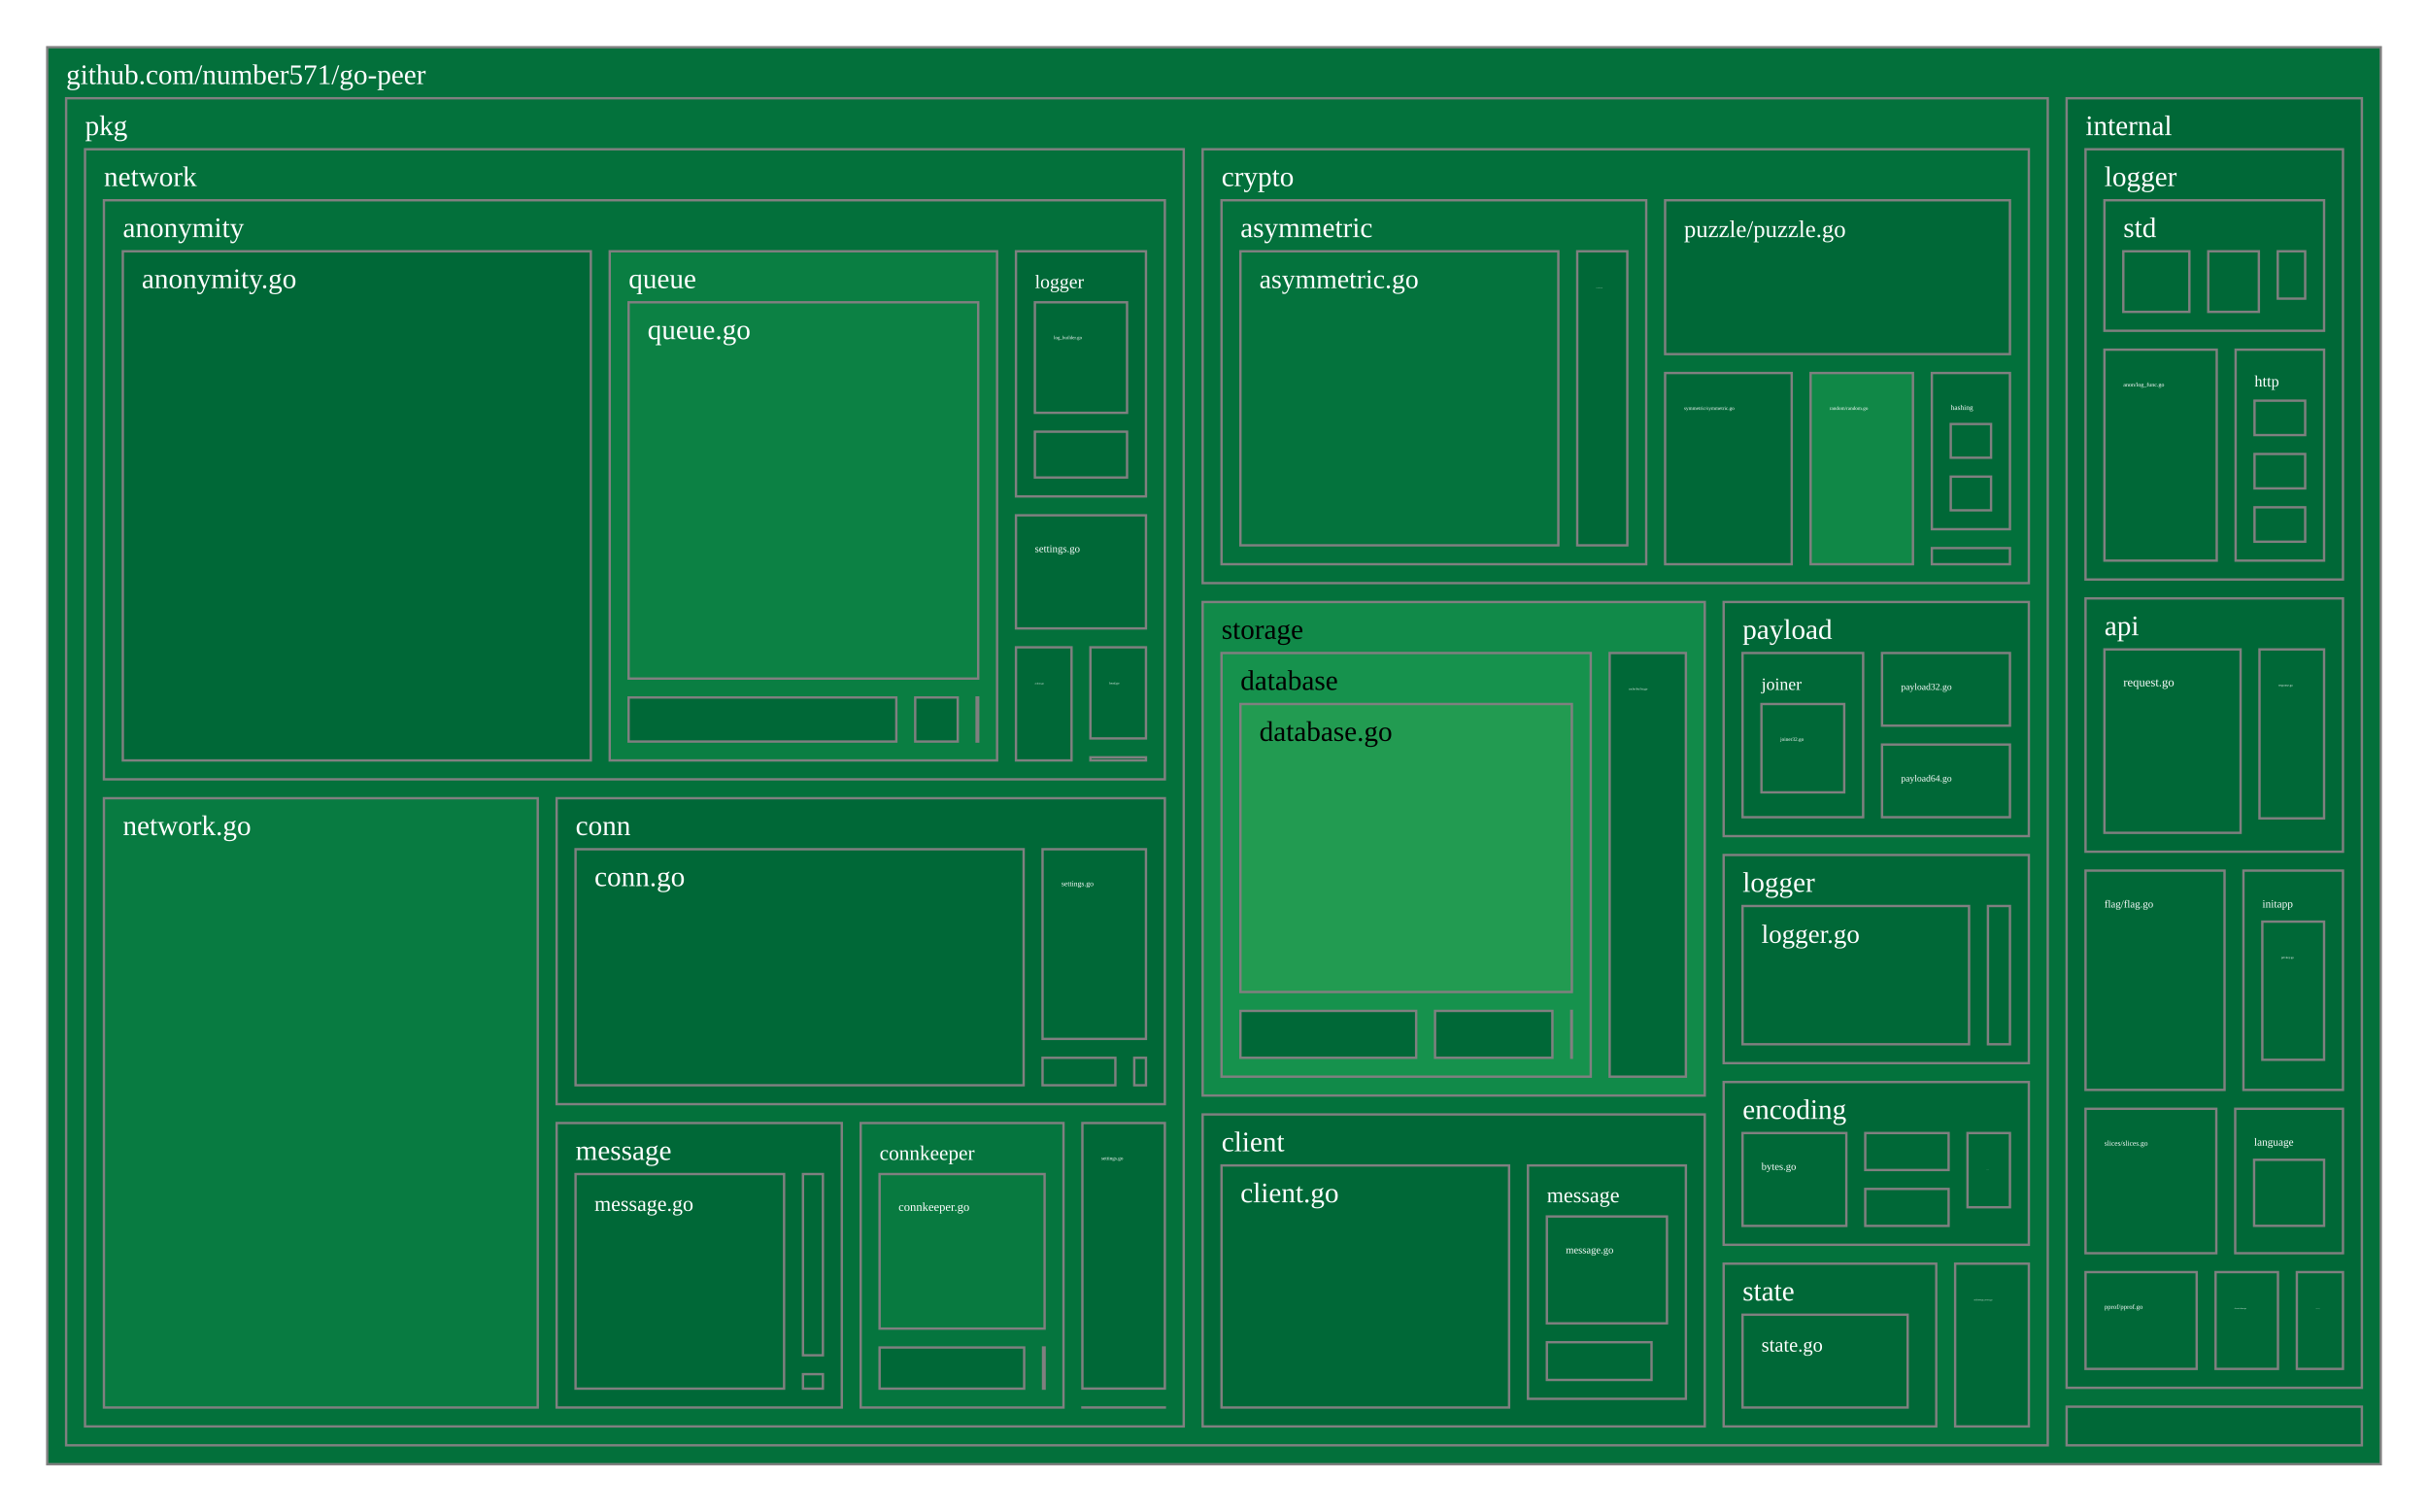
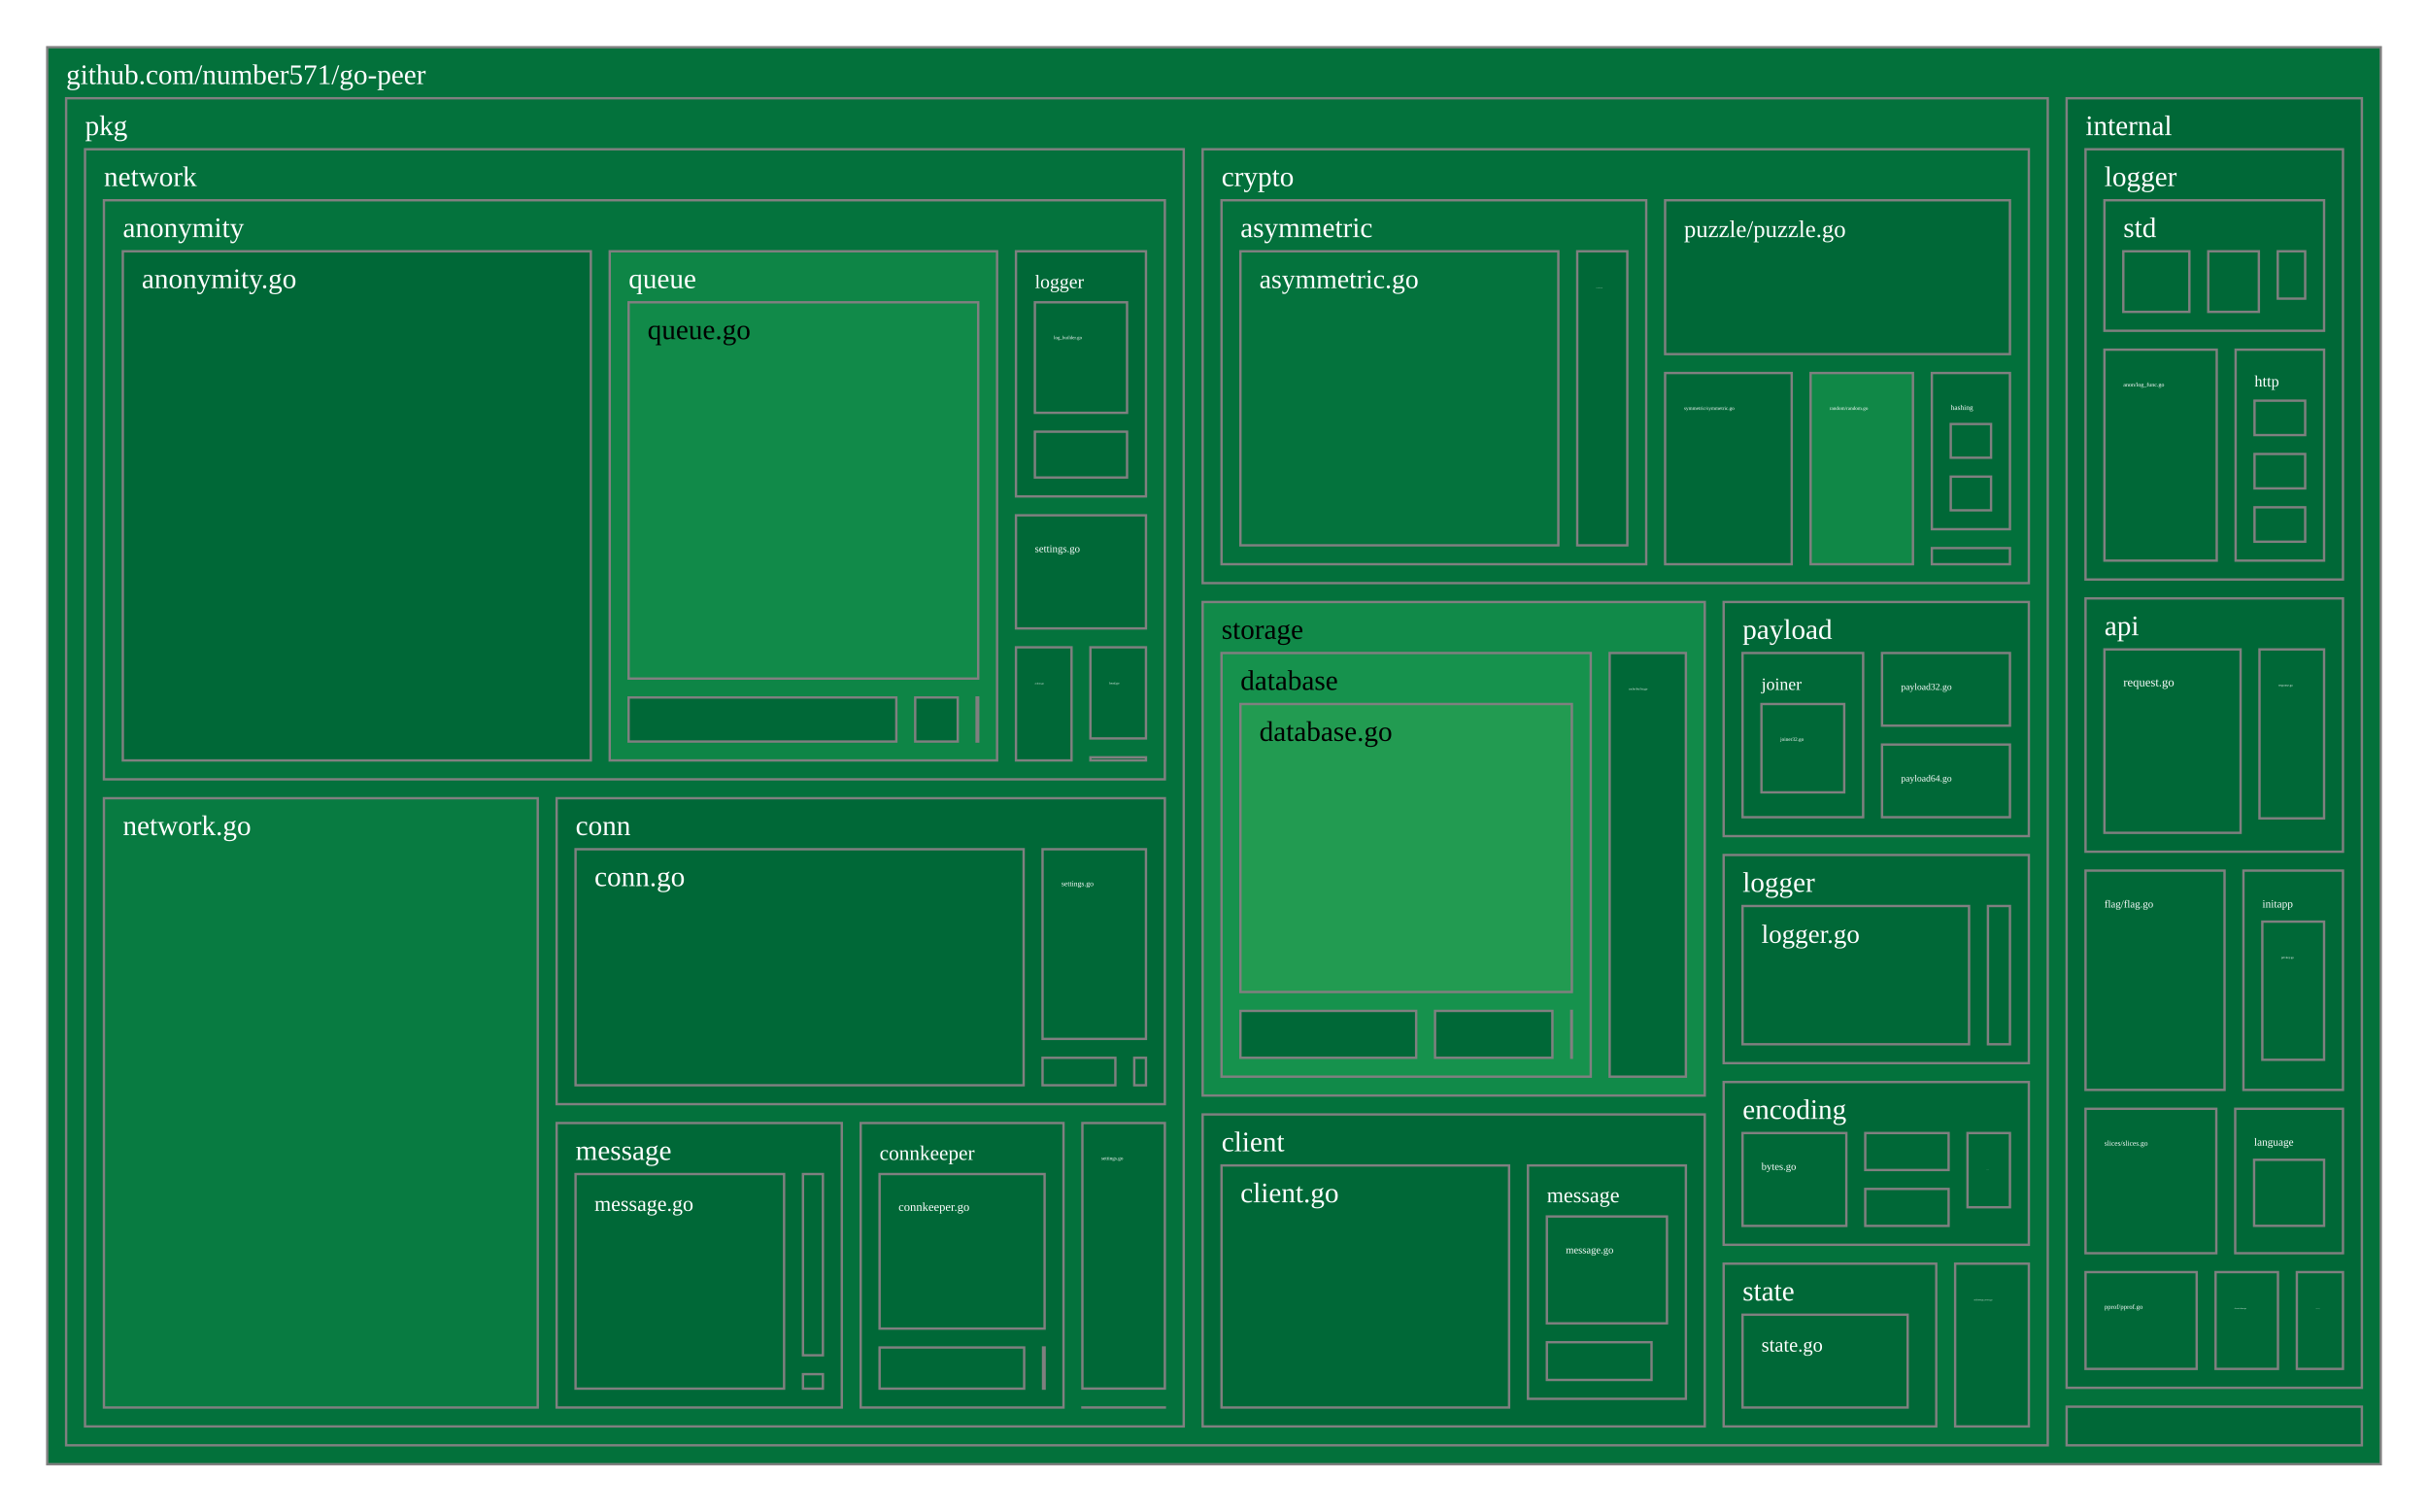
<svg xmlns="http://www.w3.org/2000/svg" viewBox="0 0 1028 640" style="background: white none repeat scroll 0% 0%;">
  <g>
-     <rect x="20" y="20" width="988" height="600" style="fill: rgb(3, 112, 59);opacity:1;fill-opacity:1.00;stroke:rgb(128,128,128);stroke-width:1px;stroke-opacity:1.00;" />
+     <rect x="20" y="20" width="988" height="600" style="fill: rgb(3, 113, 59);opacity:1;fill-opacity:1.00;stroke:rgb(128,128,128);stroke-width:1px;stroke-opacity:1.00;" />
    <text data-notex="1" text-anchor="start" transform="translate(28,35.6) scale(1)" style="font-family: Open Sans, verdana, arial, sans-serif !important; font-size: 12px; fill: rgb(255, 255, 255); fill-opacity: 1.00; white-space: pre;" data-math="N">github.com/number571/go-peer</text>
  </g>
  <g>
    <rect x="875" y="41.6" width="125" height="546.046" style="fill: rgb(0, 104, 55);opacity:1;fill-opacity:1.00;stroke:rgb(128,128,128);stroke-width:1px;stroke-opacity:1.00;" />
    <text data-notex="1" text-anchor="start" transform="translate(883,57.2) scale(1)" style="font-family: Open Sans, verdana, arial, sans-serif !important; font-size: 12px; fill: rgb(255, 255, 255); fill-opacity: 1.00; white-space: pre;" data-math="N">internal</text>
  </g>
  <g>
    <rect x="28" y="41.6" width="839" height="570.4" style="fill: rgb(3, 114, 60);opacity:1;fill-opacity:1.00;stroke:rgb(128,128,128);stroke-width:1px;stroke-opacity:1.00;" />
    <text data-notex="1" text-anchor="start" transform="translate(36,57.2) scale(1)" style="font-family: Open Sans, verdana, arial, sans-serif !important; font-size: 12px; fill: rgb(255, 255, 255); fill-opacity: 1.00; white-space: pre;" data-math="N">pkg</text>
  </g>
  <g>
    <rect x="875" y="595.646" width="125" height="16.354" style="fill: rgb(0, 104, 55);opacity:1;fill-opacity:1.00;stroke:rgb(128,128,128);stroke-width:1px;stroke-opacity:1.00;" />
  </g>
  <g>
    <rect x="883" y="253.384" width="109" height="107.263" style="fill: rgb(0, 104, 55);opacity:1;fill-opacity:1.00;stroke:rgb(128,128,128);stroke-width:1px;stroke-opacity:1.00;" />
    <text data-notex="1" text-anchor="start" transform="translate(891,268.9838) scale(1)" style="font-family: Open Sans, verdana, arial, sans-serif !important; font-size: 12px; fill: rgb(255, 255, 255); fill-opacity: 1.00; white-space: pre;" data-math="N">api</text>
  </g>
  <g>
    <rect x="972.471" y="538.66" width="19.529" height="40.987" style="fill: rgb(0, 104, 55);opacity:1;fill-opacity:1.00;stroke:rgb(128,128,128);stroke-width:1px;stroke-opacity:1.00;" />
    <text data-notex="1" text-anchor="start" transform="translate(980.4706,554.2596) scale(0.026261)" style="font-family: Open Sans, verdana, arial, sans-serif !important; font-size: 12px; fill: rgb(255, 255, 255); fill-opacity: 1.00; white-space: pre;" data-math="N">chars/chars.go</text>
  </g>
  <g>
    <rect x="938.059" y="538.66" width="26.412" height="40.987" style="fill: rgb(0, 104, 55);opacity:1;fill-opacity:1.00;stroke:rgb(128,128,128);stroke-width:1px;stroke-opacity:1.00;" />
    <text data-notex="1" text-anchor="start" transform="translate(946.0588,554.2596) scale(0.067785)" style="font-family: Open Sans, verdana, arial, sans-serif !important; font-size: 12px; fill: rgb(255, 255, 255); fill-opacity: 1.00; white-space: pre;" data-math="N">closer/closer.go</text>
  </g>
  <g>
    <rect x="883" y="368.647" width="58.857" height="92.855" style="fill: rgb(0, 104, 55);opacity:1;fill-opacity:1.00;stroke:rgb(128,128,128);stroke-width:1px;stroke-opacity:1.00;" />
    <text data-notex="1" text-anchor="start" transform="translate(891,384.2468) scale(0.372024)" style="font-family: Open Sans, verdana, arial, sans-serif !important; font-size: 12px; fill: rgb(255, 255, 255); fill-opacity: 1.00; white-space: pre;" data-math="N">flag/flag.go</text>
  </g>
  <g>
    <rect x="949.857" y="368.647" width="42.143" height="92.855" style="fill: rgb(0, 104, 55);opacity:1;fill-opacity:1.00;stroke:rgb(128,128,128);stroke-width:1px;stroke-opacity:1.00;" />
    <text data-notex="1" text-anchor="start" transform="translate(957.8571,384.2468) scale(0.389031)" style="font-family: Open Sans, verdana, arial, sans-serif !important; font-size: 12px; fill: rgb(255, 255, 255); fill-opacity: 1.00; white-space: pre;" data-math="N">initapp</text>
  </g>
  <g>
    <rect x="946.375" y="469.502" width="45.625" height="61.158" style="fill: rgb(0, 104, 55);opacity:1;fill-opacity:1.00;stroke:rgb(128,128,128);stroke-width:1px;stroke-opacity:1.00;" />
    <text data-notex="1" text-anchor="start" transform="translate(954.375,485.1018) scale(0.385742)" style="font-family: Open Sans, verdana, arial, sans-serif !important; font-size: 12px; fill: rgb(255, 255, 255); fill-opacity: 1.00; white-space: pre;" data-math="N">language</text>
  </g>
  <g>
    <rect x="883" y="63.2" width="109" height="182.184" style="fill: rgb(0, 104, 55);opacity:1;fill-opacity:1.00;stroke:rgb(128,128,128);stroke-width:1px;stroke-opacity:1.00;" />
    <text data-notex="1" text-anchor="start" transform="translate(891,78.8) scale(1)" style="font-family: Open Sans, verdana, arial, sans-serif !important; font-size: 12px; fill: rgb(255, 255, 255); fill-opacity: 1.00; white-space: pre;" data-math="N">logger</text>
  </g>
  <g>
    <rect x="883" y="538.66" width="47.059" height="40.987" style="fill: rgb(0, 104, 55);opacity:1;fill-opacity:1.00;stroke:rgb(128,128,128);stroke-width:1px;stroke-opacity:1.00;" />
    <text data-notex="1" text-anchor="start" transform="translate(891,554.2596) scale(0.231092)" style="font-family: Open Sans, verdana, arial, sans-serif !important; font-size: 12px; fill: rgb(255, 255, 255); fill-opacity: 1.00; white-space: pre;" data-math="N">pprof/pprof.go</text>
  </g>
  <g>
    <rect x="883" y="469.502" width="55.375" height="61.158" style="fill: rgb(0, 104, 55);opacity:1;fill-opacity:1.00;stroke:rgb(128,128,128);stroke-width:1px;stroke-opacity:1.00;" />
    <text data-notex="1" text-anchor="start" transform="translate(891,485.1018) scale(0.256348)" style="font-family: Open Sans, verdana, arial, sans-serif !important; font-size: 12px; fill: rgb(255, 255, 255); fill-opacity: 1.00; white-space: pre;" data-math="N">slices/slices.go</text>
  </g>
  <g>
    <rect x="509.189" y="471.898" width="212.597" height="132.102" style="fill: rgb(0, 104, 55);opacity:1;fill-opacity:1.00;stroke:rgb(128,128,128);stroke-width:1px;stroke-opacity:1.00;" />
    <text data-notex="1" text-anchor="start" transform="translate(517.1893,487.4982) scale(1)" style="font-family: Open Sans, verdana, arial, sans-serif !important; font-size: 12px; fill: rgb(255, 255, 255); fill-opacity: 1.00; white-space: pre;" data-math="N">client</text>
  </g>
  <g>
    <rect x="509.189" y="63.2" width="349.811" height="183.711" style="fill: rgb(2, 112, 59);opacity:1;fill-opacity:1.00;stroke:rgb(128,128,128);stroke-width:1px;stroke-opacity:1.00;" />
    <text data-notex="1" text-anchor="start" transform="translate(517.1893,78.8) scale(1)" style="font-family: Open Sans, verdana, arial, sans-serif !important; font-size: 12px; fill: rgb(255, 255, 255); fill-opacity: 1.00; white-space: pre;" data-math="N">crypto</text>
  </g>
  <g>
    <rect x="729.786" y="458.177" width="129.214" height="68.911" style="fill: rgb(0, 104, 55);opacity:1;fill-opacity:1.00;stroke:rgb(128,128,128);stroke-width:1px;stroke-opacity:1.00;" />
    <text data-notex="1" text-anchor="start" transform="translate(737.7864,473.7772) scale(1)" style="font-family: Open Sans, verdana, arial, sans-serif !important; font-size: 12px; fill: rgb(255, 255, 255); fill-opacity: 1.00; white-space: pre;" data-math="N">encoding</text>
  </g>
  <g>
    <rect x="729.786" y="362.038" width="129.214" height="88.139" style="fill: rgb(0, 104, 55);opacity:1;fill-opacity:1.00;stroke:rgb(128,128,128);stroke-width:1px;stroke-opacity:1.00;" />
    <text data-notex="1" text-anchor="start" transform="translate(737.7864,377.6379) scale(1)" style="font-family: Open Sans, verdana, arial, sans-serif !important; font-size: 12px; fill: rgb(255, 255, 255); fill-opacity: 1.00; white-space: pre;" data-math="N">logger</text>
  </g>
  <g>
-     <rect x="36" y="63.2" width="465.189" height="540.8" style="fill: rgb(3, 113, 59);opacity:1;fill-opacity:1.00;stroke:rgb(128,128,128);stroke-width:1px;stroke-opacity:1.00;" />
+     <rect x="36" y="63.2" width="465.189" height="540.8" style="fill: rgb(3, 113, 60);opacity:1;fill-opacity:1.00;stroke:rgb(128,128,128);stroke-width:1px;stroke-opacity:1.00;" />
    <text data-notex="1" text-anchor="start" transform="translate(44,78.8) scale(1)" style="font-family: Open Sans, verdana, arial, sans-serif !important; font-size: 12px; fill: rgb(255, 255, 255); fill-opacity: 1.00; white-space: pre;" data-math="N">network</text>
  </g>
  <g>
    <rect x="729.786" y="254.911" width="129.214" height="99.127" style="fill: rgb(0, 104, 55);opacity:1;fill-opacity:1.00;stroke:rgb(128,128,128);stroke-width:1px;stroke-opacity:1.00;" />
    <text data-notex="1" text-anchor="start" transform="translate(737.7864,270.5113) scale(1)" style="font-family: Open Sans, verdana, arial, sans-serif !important; font-size: 12px; fill: rgb(255, 255, 255); fill-opacity: 1.00; white-space: pre;" data-math="N">payload</text>
  </g>
  <g>
    <rect x="729.786" y="535.089" width="90.01" height="68.911" style="fill: rgb(0, 104, 55);opacity:1;fill-opacity:1.00;stroke:rgb(128,128,128);stroke-width:1px;stroke-opacity:1.00;" />
    <text data-notex="1" text-anchor="start" transform="translate(737.7864,550.6886) scale(1)" style="font-family: Open Sans, verdana, arial, sans-serif !important; font-size: 12px; fill: rgb(255, 255, 255); fill-opacity: 1.00; white-space: pre;" data-math="N">state</text>
  </g>
  <g>
    <rect x="509.189" y="254.911" width="212.597" height="208.987" style="fill: rgb(17, 138, 73);opacity:1;fill-opacity:1.00;stroke:rgb(128,128,128);stroke-width:1px;stroke-opacity:1.00;" />
    <text data-notex="1" text-anchor="start" transform="translate(517.1893,270.5113) scale(1)" style="font-family: Open Sans, verdana, arial, sans-serif !important; font-size: 12px; fill: rgb(0, 0, 0); fill-opacity: 1.00; white-space: pre;" data-math="N">storage</text>
  </g>
  <g>
    <rect x="827.796" y="535.089" width="31.204" height="68.911" style="fill: rgb(0, 104, 55);opacity:1;fill-opacity:1.00;stroke:rgb(128,128,128);stroke-width:1px;stroke-opacity:1.00;" />
    <text data-notex="1" text-anchor="start" transform="translate(835.7961,550.6886) scale(0.075416)" style="font-family: Open Sans, verdana, arial, sans-serif !important; font-size: 12px; fill: rgb(255, 255, 255); fill-opacity: 1.00; white-space: pre;" data-math="N">utils/merge_errors.go</text>
  </g>
  <g>
    <rect x="891" y="274.984" width="57.65" height="77.663" style="fill: rgb(0, 104, 55);opacity:1;fill-opacity:1.00;stroke:rgb(128,128,128);stroke-width:1px;stroke-opacity:1.00;" />
    <text data-notex="1" text-anchor="start" transform="translate(899,290.5838) scale(0.433854)" style="font-family: Open Sans, verdana, arial, sans-serif !important; font-size: 12px; fill: rgb(255, 255, 255); fill-opacity: 1.00; white-space: pre;" data-math="N">request.go</text>
  </g>
  <g>
    <rect x="956.65" y="274.984" width="27.35" height="71.544" style="fill: rgb(0, 104, 55);opacity:1;fill-opacity:1.00;stroke:rgb(128,128,128);stroke-width:1px;stroke-opacity:1.00;" />
    <text data-notex="1" text-anchor="start" transform="translate(964.65,290.5838) scale(0.107481)" style="font-family: Open Sans, verdana, arial, sans-serif !important; font-size: 12px; fill: rgb(255, 255, 255); fill-opacity: 1.00; white-space: pre;" data-math="N">response.go</text>
  </g>
  <g>
    <rect x="957.857" y="390.247" width="26.143" height="58.505" style="fill: rgb(0, 104, 55);opacity:1;fill-opacity:1.00;stroke:rgb(128,128,128);stroke-width:1px;stroke-opacity:1.00;" />
    <text data-notex="1" text-anchor="start" transform="translate(965.8571,405.8468) scale(0.105655)" style="font-family: Open Sans, verdana, arial, sans-serif !important; font-size: 12px; fill: rgb(255, 255, 255); fill-opacity: 1.00; white-space: pre;" data-math="N">privkey.go</text>
  </g>
  <g>
    <rect x="954.375" y="491.102" width="29.625" height="27.962" style="fill: rgb(0, 104, 55);opacity:1;fill-opacity:1.00;stroke:rgb(128,128,128);stroke-width:1px;stroke-opacity:1.00;" />
  </g>
  <g>
    <rect x="891" y="148.06" width="47.55" height="89.324" style="fill: rgb(0, 104, 55);opacity:1;fill-opacity:1.00;stroke:rgb(128,128,128);stroke-width:1px;stroke-opacity:1.00;" />
    <text data-notex="1" text-anchor="start" transform="translate(899,163.6603) scale(0.205404)" style="font-family: Open Sans, verdana, arial, sans-serif !important; font-size: 12px; fill: rgb(255, 255, 255); fill-opacity: 1.00; white-space: pre;" data-math="N">anon/log_func.go</text>
  </g>
  <g>
    <rect x="946.55" y="148.06" width="37.45" height="89.324" style="fill: rgb(0, 104, 55);opacity:1;fill-opacity:1.00;stroke:rgb(128,128,128);stroke-width:1px;stroke-opacity:1.00;" />
    <text data-notex="1" text-anchor="start" transform="translate(954.55,163.6603) scale(0.558594)" style="font-family: Open Sans, verdana, arial, sans-serif !important; font-size: 12px; fill: rgb(255, 255, 255); fill-opacity: 1.00; white-space: pre;" data-math="N">http</text>
  </g>
  <g>
    <rect x="891" y="84.8" width="93" height="55.26" style="fill: rgb(0, 104, 55);opacity:1;fill-opacity:1.00;stroke:rgb(128,128,128);stroke-width:1px;stroke-opacity:1.00;" />
    <text data-notex="1" text-anchor="start" transform="translate(899,100.4) scale(1)" style="font-family: Open Sans, verdana, arial, sans-serif !important; font-size: 12px; fill: rgb(255, 255, 255); fill-opacity: 1.00; white-space: pre;" data-math="N">std</text>
  </g>
  <g>
    <rect x="517.189" y="493.498" width="121.745" height="102.502" style="fill: rgb(0, 104, 55);opacity:1;fill-opacity:1.00;stroke:rgb(128,128,128);stroke-width:1px;stroke-opacity:1.00;" />
    <text data-notex="1" text-anchor="start" transform="translate(525.1893,509.0982) scale(1)" style="font-family: Open Sans, verdana, arial, sans-serif !important; font-size: 12px; fill: rgb(255, 255, 255); fill-opacity: 1.00; white-space: pre;" data-math="N">client.go</text>
  </g>
  <g>
    <rect x="646.934" y="493.498" width="66.853" height="98.818" style="fill: rgb(0, 104, 55);opacity:1;fill-opacity:1.00;stroke:rgb(128,128,128);stroke-width:1px;stroke-opacity:1.00;" />
    <text data-notex="1" text-anchor="start" transform="translate(654.9338,509.0982) scale(0.756736)" style="font-family: Open Sans, verdana, arial, sans-serif !important; font-size: 12px; fill: rgb(255, 255, 255); fill-opacity: 1.00; white-space: pre;" data-math="N">message</text>
  </g>
  <g>
    <rect x="517.189" y="84.8" width="179.808" height="154.111" style="fill: rgb(3, 113, 60);opacity:1;fill-opacity:1.00;stroke:rgb(128,128,128);stroke-width:1px;stroke-opacity:1.00;" />
    <text data-notex="1" text-anchor="start" transform="translate(525.1893,100.4) scale(1)" style="font-family: Open Sans, verdana, arial, sans-serif !important; font-size: 12px; fill: rgb(255, 255, 255); fill-opacity: 1.00; white-space: pre;" data-math="N">asymmetric</text>
  </g>
  <g>
    <rect x="817.933" y="157.948" width="33.067" height="66.136" style="fill: rgb(0, 104, 55);opacity:1;fill-opacity:1.00;stroke:rgb(128,128,128);stroke-width:1px;stroke-opacity:1.00;" />
    <text data-notex="1" text-anchor="start" transform="translate(825.9326,173.5478) scale(0.253979)" style="font-family: Open Sans, verdana, arial, sans-serif !important; font-size: 12px; fill: rgb(255, 255, 255); fill-opacity: 1.00; white-space: pre;" data-math="N">hashing</text>
  </g>
  <g>
    <rect x="817.933" y="232.084" width="33.067" height="6.827" style="fill: rgb(0, 104, 55);opacity:1;fill-opacity:1.00;stroke:rgb(128,128,128);stroke-width:1px;stroke-opacity:1.00;" />
  </g>
  <g>
    <rect x="704.997" y="84.8" width="146.003" height="65.148" style="fill: rgb(0, 104, 55);opacity:1;fill-opacity:1.00;stroke:rgb(128,128,128);stroke-width:1px;stroke-opacity:1.00;" />
    <text data-notex="1" text-anchor="start" transform="translate(712.9974,100.4) scale(0.846371)" style="font-family: Open Sans, verdana, arial, sans-serif !important; font-size: 12px; fill: rgb(255, 255, 255); fill-opacity: 1.00; white-space: pre;" data-math="N">puzzle/puzzle.go</text>
  </g>
  <g>
    <rect x="766.598" y="157.948" width="43.334" height="80.964" style="fill: rgb(16, 136, 71);opacity:1;fill-opacity:1.00;stroke:rgb(128,128,128);stroke-width:1px;stroke-opacity:1.00;" />
    <text data-notex="1" text-anchor="start" transform="translate(774.5984,173.5478) scale(0.177957)" style="font-family: Open Sans, verdana, arial, sans-serif !important; font-size: 12px; fill: rgb(255, 255, 255); fill-opacity: 1.00; white-space: pre;" data-math="N">random/random.go</text>
  </g>
  <g>
    <rect x="704.997" y="157.948" width="53.601" height="80.964" style="fill: rgb(0, 104, 55);opacity:1;fill-opacity:1.00;stroke:rgb(128,128,128);stroke-width:1px;stroke-opacity:1.00;" />
    <text data-notex="1" text-anchor="start" transform="translate(712.9974,173.5478) scale(0.178035)" style="font-family: Open Sans, verdana, arial, sans-serif !important; font-size: 12px; fill: rgb(255, 255, 255); fill-opacity: 1.00; white-space: pre;" data-math="N">symmetric/symmetric.go</text>
  </g>
  <g>
    <rect x="737.786" y="479.777" width="43.949" height="39.311" style="fill: rgb(0, 104, 55);opacity:1;fill-opacity:1.00;stroke:rgb(128,128,128);stroke-width:1px;stroke-opacity:1.00;" />
    <text data-notex="1" text-anchor="start" transform="translate(745.7864,495.3772) scale(0.363915)" style="font-family: Open Sans, verdana, arial, sans-serif !important; font-size: 12px; fill: rgb(255, 255, 255); fill-opacity: 1.00; white-space: pre;" data-math="N">bytes.go</text>
  </g>
  <g>
    <rect x="789.735" y="479.777" width="35.291" height="15.656" style="fill: rgb(0, 104, 55);opacity:1;fill-opacity:1.00;stroke:rgb(128,128,128);stroke-width:1px;stroke-opacity:1.00;" />
  </g>
  <g>
    <rect x="789.735" y="503.433" width="35.291" height="15.656" style="fill: rgb(0, 104, 55);opacity:1;fill-opacity:1.00;stroke:rgb(128,128,128);stroke-width:1px;stroke-opacity:1.00;" />
  </g>
  <g>
    <rect x="833.026" y="479.777" width="17.974" height="31.426" style="fill: rgb(0, 104, 55);opacity:1;fill-opacity:1.00;stroke:rgb(128,128,128);stroke-width:1px;stroke-opacity:1.00;" />
    <text data-notex="1" text-anchor="start" transform="translate(841.0257,495.3772) scale(0.012098)" style="font-family: Open Sans, verdana, arial, sans-serif !important; font-size: 12px; fill: rgb(255, 255, 255); fill-opacity: 1.00; white-space: pre;" data-math="N">serialize_yaml.go</text>
  </g>
  <g>
    <rect x="737.786" y="383.638" width="95.897" height="58.539" style="fill: rgb(0, 104, 55);opacity:1;fill-opacity:1.00;stroke:rgb(128,128,128);stroke-width:1px;stroke-opacity:1.00;" />
    <text data-notex="1" text-anchor="start" transform="translate(745.7864,399.2379) scale(0.924738)" style="font-family: Open Sans, verdana, arial, sans-serif !important; font-size: 12px; fill: rgb(255, 255, 255); fill-opacity: 1.00; white-space: pre;" data-math="N">logger.go</text>
  </g>
  <g>
    <rect x="841.684" y="383.638" width="9.316" height="58.539" style="fill: rgb(0, 104, 55);opacity:1;fill-opacity:1.00;stroke:rgb(128,128,128);stroke-width:1px;stroke-opacity:1.00;" />
  </g>
  <g>
-     <rect x="44" y="84.8" width="449.189" height="245.195" style="fill: rgb(3, 112, 59);opacity:1;fill-opacity:1.00;stroke:rgb(128,128,128);stroke-width:1px;stroke-opacity:1.00;" />
+     <rect x="44" y="84.8" width="449.189" height="245.195" style="fill: rgb(4, 115, 61);opacity:1;fill-opacity:1.00;stroke:rgb(128,128,128);stroke-width:1px;stroke-opacity:1.00;" />
    <text data-notex="1" text-anchor="start" transform="translate(52,100.4) scale(1)" style="font-family: Open Sans, verdana, arial, sans-serif !important; font-size: 12px; fill: rgb(255, 255, 255); fill-opacity: 1.00; white-space: pre;" data-math="N">anonymity</text>
  </g>
  <g>
    <rect x="235.683" y="337.995" width="257.507" height="129.544" style="fill: rgb(0, 104, 55);opacity:1;fill-opacity:1.00;stroke:rgb(128,128,128);stroke-width:1px;stroke-opacity:1.00;" />
    <text data-notex="1" text-anchor="start" transform="translate(243.6827,353.5948) scale(1)" style="font-family: Open Sans, verdana, arial, sans-serif !important; font-size: 12px; fill: rgb(255, 255, 255); fill-opacity: 1.00; white-space: pre;" data-math="N">conn</text>
  </g>
  <g>
-     <rect x="364.413" y="475.539" width="85.866" height="120.461" style="fill: rgb(5, 117, 62);opacity:1;fill-opacity:1.00;stroke:rgb(128,128,128);stroke-width:1px;stroke-opacity:1.00;" />
+     <rect x="364.413" y="475.539" width="85.866" height="120.461" style="fill: rgb(0, 104, 55);opacity:1;fill-opacity:1.00;stroke:rgb(128,128,128);stroke-width:1px;stroke-opacity:1.00;" />
    <text data-notex="1" text-anchor="start" transform="translate(372.4132,491.1389) scale(0.72777)" style="font-family: Open Sans, verdana, arial, sans-serif !important; font-size: 12px; fill: rgb(255, 255, 255); fill-opacity: 1.00; white-space: pre;" data-math="N">connkeeper</text>
  </g>
  <g>
    <rect x="458.279" y="595.971" width="34.91" height="0.029" style="fill: rgb(0, 104, 55);opacity:1;fill-opacity:1.00;stroke:rgb(128,128,128);stroke-width:1px;stroke-opacity:1.00;" />
  </g>
  <g>
    <rect x="235.683" y="475.539" width="120.73" height="120.461" style="fill: rgb(0, 104, 55);opacity:1;fill-opacity:1.00;stroke:rgb(128,128,128);stroke-width:1px;stroke-opacity:1.00;" />
    <text data-notex="1" text-anchor="start" transform="translate(243.6827,491.1389) scale(1)" style="font-family: Open Sans, verdana, arial, sans-serif !important; font-size: 12px; fill: rgb(255, 255, 255); fill-opacity: 1.00; white-space: pre;" data-math="N">message</text>
  </g>
  <g>
    <rect x="44" y="337.995" width="183.683" height="258.005" style="fill: rgb(8, 123, 65);opacity:1;fill-opacity:1.00;stroke:rgb(128,128,128);stroke-width:1px;stroke-opacity:1.00;" />
    <text data-notex="1" text-anchor="start" transform="translate(52,353.5948) scale(1)" style="font-family: Open Sans, verdana, arial, sans-serif !important; font-size: 12px; fill: rgb(255, 255, 255); fill-opacity: 1.00; white-space: pre;" data-math="N">network.go</text>
  </g>
  <g>
    <rect x="458.279" y="475.539" width="34.91" height="112.432" style="fill: rgb(0, 104, 55);opacity:1;fill-opacity:1.00;stroke:rgb(128,128,128);stroke-width:1px;stroke-opacity:1.00;" />
    <text data-notex="1" text-anchor="start" transform="translate(466.2791,491.1389) scale(0.179073)" style="font-family: Open Sans, verdana, arial, sans-serif !important; font-size: 12px; fill: rgb(255, 255, 255); fill-opacity: 1.00; white-space: pre;" data-math="N">settings.go</text>
  </g>
  <g>
    <rect x="737.786" y="276.511" width="51.053" height="69.527" style="fill: rgb(0, 104, 55);opacity:1;fill-opacity:1.00;stroke:rgb(128,128,128);stroke-width:1px;stroke-opacity:1.00;" />
    <text data-notex="1" text-anchor="start" transform="translate(745.7864,292.1113) scale(0.608555)" style="font-family: Open Sans, verdana, arial, sans-serif !important; font-size: 12px; fill: rgb(255, 255, 255); fill-opacity: 1.00; white-space: pre;" data-math="N">joiner</text>
  </g>
  <g>
    <rect x="796.839" y="276.511" width="54.161" height="30.763" style="fill: rgb(0, 104, 55);opacity:1;fill-opacity:1.00;stroke:rgb(128,128,128);stroke-width:1px;stroke-opacity:1.00;" />
    <text data-notex="1" text-anchor="start" transform="translate(804.8392,292.1113) scale(0.331257)" style="font-family: Open Sans, verdana, arial, sans-serif !important; font-size: 12px; fill: rgb(255, 255, 255); fill-opacity: 1.00; white-space: pre;" data-math="N">payload32.go</text>
  </g>
  <g>
    <rect x="796.839" y="315.275" width="54.161" height="30.763" style="fill: rgb(0, 104, 55);opacity:1;fill-opacity:1.00;stroke:rgb(128,128,128);stroke-width:1px;stroke-opacity:1.00;" />
    <text data-notex="1" text-anchor="start" transform="translate(804.8392,330.8746) scale(0.331257)" style="font-family: Open Sans, verdana, arial, sans-serif !important; font-size: 12px; fill: rgb(255, 255, 255); fill-opacity: 1.00; white-space: pre;" data-math="N">payload64.go</text>
  </g>
  <g>
    <rect x="737.786" y="556.689" width="69.909" height="39.311" style="fill: rgb(0, 104, 55);opacity:1;fill-opacity:1.00;stroke:rgb(128,128,128);stroke-width:1px;stroke-opacity:1.00;" />
    <text data-notex="1" text-anchor="start" transform="translate(745.7864,572.2886) scale(0.701943)" style="font-family: Open Sans, verdana, arial, sans-serif !important; font-size: 12px; fill: rgb(255, 255, 255); fill-opacity: 1.00; white-space: pre;" data-math="N">state.go</text>
  </g>
  <g>
    <rect x="681.511" y="276.511" width="32.275" height="179.387" style="fill: rgb(0, 104, 55);opacity:1;fill-opacity:1.00;stroke:rgb(128,128,128);stroke-width:1px;stroke-opacity:1.00;" />
    <text data-notex="1" text-anchor="start" transform="translate(689.5114,292.1113) scale(0.105957)" style="font-family: Open Sans, verdana, arial, sans-serif !important; font-size: 12px; fill: rgb(255, 255, 255); fill-opacity: 1.00; white-space: pre;" data-math="N">cache/lru/lru.go</text>
  </g>
  <g>
    <rect x="517.189" y="276.511" width="156.322" height="179.387" style="fill: rgb(22, 146, 77);opacity:1;fill-opacity:1.00;stroke:rgb(128,128,128);stroke-width:1px;stroke-opacity:1.00;" />
    <text data-notex="1" text-anchor="start" transform="translate(525.1893,292.1113) scale(1)" style="font-family: Open Sans, verdana, arial, sans-serif !important; font-size: 12px; fill: rgb(0, 0, 0); fill-opacity: 1.00; white-space: pre;" data-math="N">database</text>
  </g>
  <g>
    <rect x="954.55" y="169.66" width="21.45" height="14.575" style="fill: rgb(0, 104, 55);opacity:1;fill-opacity:1.00;stroke:rgb(128,128,128);stroke-width:1px;stroke-opacity:1.00;" />
  </g>
  <g>
    <rect x="954.55" y="192.235" width="21.45" height="14.575" style="fill: rgb(0, 104, 55);opacity:1;fill-opacity:1.00;stroke:rgb(128,128,128);stroke-width:1px;stroke-opacity:1.00;" />
  </g>
  <g>
    <rect x="954.55" y="214.809" width="21.45" height="14.575" style="fill: rgb(0, 104, 55);opacity:1;fill-opacity:1.00;stroke:rgb(128,128,128);stroke-width:1px;stroke-opacity:1.00;" />
  </g>
  <g>
    <rect x="964.385" y="106.4" width="11.615" height="20.05" style="fill: rgb(0, 104, 55);opacity:1;fill-opacity:1.00;stroke:rgb(128,128,128);stroke-width:1px;stroke-opacity:1.00;" />
  </g>
  <g>
    <rect x="899" y="106.4" width="27.962" height="25.66" style="fill: rgb(0, 104, 55);opacity:1;fill-opacity:1.00;stroke:rgb(128,128,128);stroke-width:1px;stroke-opacity:1.00;" />
  </g>
  <g>
    <rect x="934.962" y="106.4" width="21.423" height="25.66" style="fill: rgb(0, 104, 55);opacity:1;fill-opacity:1.00;stroke:rgb(128,128,128);stroke-width:1px;stroke-opacity:1.00;" />
  </g>
  <g>
    <rect x="654.934" y="515.098" width="50.853" height="45.254" style="fill: rgb(0, 104, 55);opacity:1;fill-opacity:1.00;stroke:rgb(128,128,128);stroke-width:1px;stroke-opacity:1.00;" />
    <text data-notex="1" text-anchor="start" transform="translate(662.9338,530.6982) scale(0.363048)" style="font-family: Open Sans, verdana, arial, sans-serif !important; font-size: 12px; fill: rgb(255, 255, 255); fill-opacity: 1.00; white-space: pre;" data-math="N">message.go</text>
  </g>
  <g>
    <rect x="654.934" y="568.352" width="44.313" height="15.964" style="fill: rgb(0, 104, 55);opacity:1;fill-opacity:1.00;stroke:rgb(128,128,128);stroke-width:1px;stroke-opacity:1.00;" />
  </g>
  <g>
    <rect x="525.189" y="106.4" width="134.601" height="124.511" style="fill: rgb(4, 115, 61);opacity:1;fill-opacity:1.00;stroke:rgb(128,128,128);stroke-width:1px;stroke-opacity:1.00;" />
    <text data-notex="1" text-anchor="start" transform="translate(533.1893,122) scale(0.950326)" style="font-family: Open Sans, verdana, arial, sans-serif !important; font-size: 12px; fill: rgb(255, 255, 255); fill-opacity: 1.00; white-space: pre;" data-math="N">asymmetric.go</text>
  </g>
  <g>
    <rect x="667.79" y="106.4" width="21.207" height="124.511" style="fill: rgb(0, 104, 55);opacity:1;fill-opacity:1.00;stroke:rgb(128,128,128);stroke-width:1px;stroke-opacity:1.00;" />
    <text data-notex="1" text-anchor="start" transform="translate(675.79,122) scale(0.036162)" style="font-family: Open Sans, verdana, arial, sans-serif !important; font-size: 12px; fill: rgb(255, 255, 255); fill-opacity: 1.00; white-space: pre;" data-math="N">list_pubkeys.go</text>
  </g>
  <g>
    <rect x="825.933" y="179.548" width="17.067" height="14.268" style="fill: rgb(0, 104, 55);opacity:1;fill-opacity:1.00;stroke:rgb(128,128,128);stroke-width:1px;stroke-opacity:1.00;" />
  </g>
  <g>
    <rect x="825.933" y="201.816" width="17.067" height="14.268" style="fill: rgb(0, 104, 55);opacity:1;fill-opacity:1.00;stroke:rgb(128,128,128);stroke-width:1px;stroke-opacity:1.00;" />
  </g>
  <g>
    <rect x="430.162" y="274.096" width="23.514" height="47.899" style="fill: rgb(0, 104, 55);opacity:1;fill-opacity:1.00;stroke:rgb(128,128,128);stroke-width:1px;stroke-opacity:1.00;" />
    <text data-notex="1" text-anchor="start" transform="translate(438.1622,289.6961) scale(0.086962)" style="font-family: Open Sans, verdana, arial, sans-serif !important; font-size: 12px; fill: rgb(255, 255, 255); fill-opacity: 1.00; white-space: pre;" data-math="N">action.go</text>
  </g>
  <g>
    <rect x="52" y="106.4" width="198.151" height="215.595" style="fill: rgb(0, 104, 55);opacity:1;fill-opacity:1.00;stroke:rgb(128,128,128);stroke-width:1px;stroke-opacity:1.00;" />
    <text data-notex="1" text-anchor="start" transform="translate(60,122) scale(1)" style="font-family: Open Sans, verdana, arial, sans-serif !important; font-size: 12px; fill: rgb(255, 255, 255); fill-opacity: 1.00; white-space: pre;" data-math="N">anonymity.go</text>
  </g>
  <g>
    <rect x="461.676" y="320.678" width="23.514" height="1.316" style="fill: rgb(0, 104, 55);opacity:1;fill-opacity:1.00;stroke:rgb(128,128,128);stroke-width:1px;stroke-opacity:1.00;" />
  </g>
  <g>
    <rect x="461.676" y="274.096" width="23.514" height="38.582" style="fill: rgb(0, 104, 55);opacity:1;fill-opacity:1.00;stroke:rgb(128,128,128);stroke-width:1px;stroke-opacity:1.00;" />
    <text data-notex="1" text-anchor="start" transform="translate(469.6757,289.6961) scale(0.111808)" style="font-family: Open Sans, verdana, arial, sans-serif !important; font-size: 12px; fill: rgb(255, 255, 255); fill-opacity: 1.00; white-space: pre;" data-math="N">head.go</text>
  </g>
  <g>
    <rect x="430.162" y="106.4" width="55.027" height="103.797" style="fill: rgb(0, 104, 55);opacity:1;fill-opacity:1.00;stroke:rgb(128,128,128);stroke-width:1px;stroke-opacity:1.00;" />
    <text data-notex="1" text-anchor="start" transform="translate(438.1622,122) scale(0.677553)" style="font-family: Open Sans, verdana, arial, sans-serif !important; font-size: 12px; fill: rgb(255, 255, 255); fill-opacity: 1.00; white-space: pre;" data-math="N">logger</text>
  </g>
  <g>
-     <rect x="258.151" y="106.4" width="164.011" height="215.595" style="fill: rgb(10, 126, 66);opacity:1;fill-opacity:1.00;stroke:rgb(128,128,128);stroke-width:1px;stroke-opacity:1.00;" />
+     <rect x="258.151" y="106.4" width="164.011" height="215.595" style="fill: rgb(14, 133, 70);opacity:1;fill-opacity:1.00;stroke:rgb(128,128,128);stroke-width:1px;stroke-opacity:1.00;" />
    <text data-notex="1" text-anchor="start" transform="translate(266.1509,122) scale(1)" style="font-family: Open Sans, verdana, arial, sans-serif !important; font-size: 12px; fill: rgb(255, 255, 255); fill-opacity: 1.00; white-space: pre;" data-math="N">queue</text>
  </g>
  <g>
    <rect x="430.162" y="218.197" width="55.027" height="47.899" style="fill: rgb(0, 104, 55);opacity:1;fill-opacity:1.00;stroke:rgb(128,128,128);stroke-width:1px;stroke-opacity:1.00;" />
    <text data-notex="1" text-anchor="start" transform="translate(438.1622,233.7974) scale(0.369574)" style="font-family: Open Sans, verdana, arial, sans-serif !important; font-size: 12px; fill: rgb(255, 255, 255); fill-opacity: 1.00; white-space: pre;" data-math="N">settings.go</text>
  </g>
  <g>
    <rect x="243.683" y="359.595" width="189.722" height="99.944" style="fill: rgb(0, 104, 55);opacity:1;fill-opacity:1.00;stroke:rgb(128,128,128);stroke-width:1px;stroke-opacity:1.00;" />
    <text data-notex="1" text-anchor="start" transform="translate(251.6827,375.1948) scale(1)" style="font-family: Open Sans, verdana, arial, sans-serif !important; font-size: 12px; fill: rgb(255, 255, 255); fill-opacity: 1.00; white-space: pre;" data-math="N">conn.go</text>
  </g>
  <g>
    <rect x="480.243" y="447.913" width="4.946" height="11.626" style="fill: rgb(0, 104, 55);opacity:1;fill-opacity:1.00;stroke:rgb(128,128,128);stroke-width:1px;stroke-opacity:1.00;" />
  </g>
  <g>
    <rect x="441.405" y="359.595" width="43.784" height="80.318" style="fill: rgb(0, 104, 55);opacity:1;fill-opacity:1.00;stroke:rgb(128,128,128);stroke-width:1px;stroke-opacity:1.00;" />
    <text data-notex="1" text-anchor="start" transform="translate(449.4049,375.1948) scale(0.26311)" style="font-family: Open Sans, verdana, arial, sans-serif !important; font-size: 12px; fill: rgb(255, 255, 255); fill-opacity: 1.00; white-space: pre;" data-math="N">settings.go</text>
  </g>
  <g>
    <rect x="441.405" y="447.913" width="30.838" height="11.626" style="fill: rgb(0, 104, 55);opacity:1;fill-opacity:1.00;stroke:rgb(128,128,128);stroke-width:1px;stroke-opacity:1.00;" />
  </g>
  <g>
-     <rect x="372.413" y="497.139" width="69.866" height="65.44" style="fill: rgb(8, 122, 64);opacity:1;fill-opacity:1.00;stroke:rgb(128,128,128);stroke-width:1px;stroke-opacity:1.00;" />
+     <rect x="372.413" y="497.139" width="69.866" height="65.44" style="fill: rgb(0, 104, 55);opacity:1;fill-opacity:1.00;stroke:rgb(128,128,128);stroke-width:1px;stroke-opacity:1.00;" />
    <text data-notex="1" text-anchor="start" transform="translate(380.4132,512.7389) scale(0.431618)" style="font-family: Open Sans, verdana, arial, sans-serif !important; font-size: 12px; fill: rgb(255, 255, 255); fill-opacity: 1.00; white-space: pre;" data-math="N">connkeeper.go</text>
  </g>
  <g>
    <rect x="441.627" y="570.579" width="0.652" height="17.421" style="fill: rgb(0, 104, 55);opacity:1;fill-opacity:1.00;stroke:rgb(128,128,128);stroke-width:1px;stroke-opacity:1.00;" />
  </g>
  <g>
    <rect x="372.413" y="570.579" width="61.214" height="17.421" style="fill: rgb(0, 104, 55);opacity:1;fill-opacity:1.00;stroke:rgb(128,128,128);stroke-width:1px;stroke-opacity:1.00;" />
  </g>
  <g>
    <rect x="339.973" y="581.877" width="8.44" height="6.123" style="fill: rgb(0, 104, 55);opacity:1;fill-opacity:1.00;stroke:rgb(128,128,128);stroke-width:1px;stroke-opacity:1.00;" />
  </g>
  <g>
    <rect x="243.683" y="497.139" width="88.291" height="90.861" style="fill: rgb(0, 104, 55);opacity:1;fill-opacity:1.00;stroke:rgb(128,128,128);stroke-width:1px;stroke-opacity:1.00;" />
    <text data-notex="1" text-anchor="start" transform="translate(251.6827,512.7389) scale(0.753027)" style="font-family: Open Sans, verdana, arial, sans-serif !important; font-size: 12px; fill: rgb(255, 255, 255); fill-opacity: 1.00; white-space: pre;" data-math="N">message.go</text>
  </g>
  <g>
    <rect x="339.973" y="497.139" width="8.44" height="76.738" style="fill: rgb(0, 104, 55);opacity:1;fill-opacity:1.00;stroke:rgb(128,128,128);stroke-width:1px;stroke-opacity:1.00;" />
  </g>
  <g>
    <rect x="745.786" y="298.111" width="35.053" height="37.404" style="fill: rgb(0, 104, 55);opacity:1;fill-opacity:1.00;stroke:rgb(128,128,128);stroke-width:1px;stroke-opacity:1.00;" />
    <text data-notex="1" text-anchor="start" transform="translate(753.7864,313.7113) scale(0.180424)" style="font-family: Open Sans, verdana, arial, sans-serif !important; font-size: 12px; fill: rgb(255, 255, 255); fill-opacity: 1.00; white-space: pre;" data-math="N">joiner32.go</text>
  </g>
  <g>
    <rect x="525.189" y="298.111" width="140.322" height="121.942" style="fill: rgb(34, 155, 81);opacity:1;fill-opacity:1.00;stroke:rgb(128,128,128);stroke-width:1px;stroke-opacity:1.00;" />
    <text data-notex="1" text-anchor="start" transform="translate(533.1893,313.7113) scale(1)" style="font-family: Open Sans, verdana, arial, sans-serif !important; font-size: 12px; fill: rgb(0, 0, 0); fill-opacity: 1.00; white-space: pre;" data-math="N">database.go</text>
  </g>
  <g>
    <rect x="525.189" y="428.053" width="74.401" height="19.845" style="fill: rgb(0, 104, 55);opacity:1;fill-opacity:1.00;stroke:rgb(128,128,128);stroke-width:1px;stroke-opacity:1.00;" />
  </g>
  <g>
    <rect x="665.271" y="428.053" width="0.24" height="19.845" style="fill: rgb(0, 104, 55);opacity:1;fill-opacity:1.00;stroke:rgb(128,128,128);stroke-width:1px;stroke-opacity:1.00;" />
  </g>
  <g>
    <rect x="607.59" y="428.053" width="49.681" height="19.845" style="fill: rgb(0, 104, 55);opacity:1;fill-opacity:1.00;stroke:rgb(128,128,128);stroke-width:1px;stroke-opacity:1.00;" />
  </g>
  <g>
    <rect x="438.162" y="128" width="39.027" height="46.798" style="fill: rgb(0, 104, 55);opacity:1;fill-opacity:1.00;stroke:rgb(128,128,128);stroke-width:1px;stroke-opacity:1.00;" />
    <text data-notex="1" text-anchor="start" transform="translate(446.1622,143.6) scale(0.171332)" style="font-family: Open Sans, verdana, arial, sans-serif !important; font-size: 12px; fill: rgb(255, 255, 255); fill-opacity: 1.00; white-space: pre;" data-math="N">log_builder.go</text>
  </g>
  <g>
    <rect x="438.162" y="182.798" width="39.027" height="19.399" style="fill: rgb(0, 104, 55);opacity:1;fill-opacity:1.00;stroke:rgb(128,128,128);stroke-width:1px;stroke-opacity:1.00;" />
  </g>
  <g>
    <rect x="413.495" y="295.339" width="0.667" height="18.656" style="fill: rgb(0, 104, 55);opacity:1;fill-opacity:1.00;stroke:rgb(128,128,128);stroke-width:1px;stroke-opacity:1.00;" />
  </g>
  <g>
-     <rect x="266.151" y="128" width="148.011" height="159.339" style="fill: rgb(12, 129, 68);opacity:1;fill-opacity:1.00;stroke:rgb(128,128,128);stroke-width:1px;stroke-opacity:1.00;" />
-     <text data-notex="1" text-anchor="start" transform="translate(274.1509,143.6) scale(1)" style="font-family: Open Sans, verdana, arial, sans-serif !important; font-size: 12px; fill: rgb(255, 255, 255); fill-opacity: 1.00; white-space: pre;" data-math="N">queue.go</text>
+     <rect x="266.151" y="128" width="148.011" height="159.339" style="fill: rgb(17, 138, 73);opacity:1;fill-opacity:1.00;stroke:rgb(128,128,128);stroke-width:1px;stroke-opacity:1.00;" />
+     <text data-notex="1" text-anchor="start" transform="translate(274.1509,143.6) scale(1)" style="font-family: Open Sans, verdana, arial, sans-serif !important; font-size: 12px; fill: rgb(0, 0, 0); fill-opacity: 1.00; white-space: pre;" data-math="N">queue.go</text>
  </g>
  <g>
    <rect x="266.151" y="295.339" width="113.342" height="18.656" style="fill: rgb(0, 104, 55);opacity:1;fill-opacity:1.00;stroke:rgb(128,128,128);stroke-width:1px;stroke-opacity:1.00;" />
  </g>
  <g>
    <rect x="387.493" y="295.339" width="18.002" height="18.656" style="fill: rgb(0, 104, 55);opacity:1;fill-opacity:1.00;stroke:rgb(128,128,128);stroke-width:1px;stroke-opacity:1.00;" />
  </g>
</svg>
